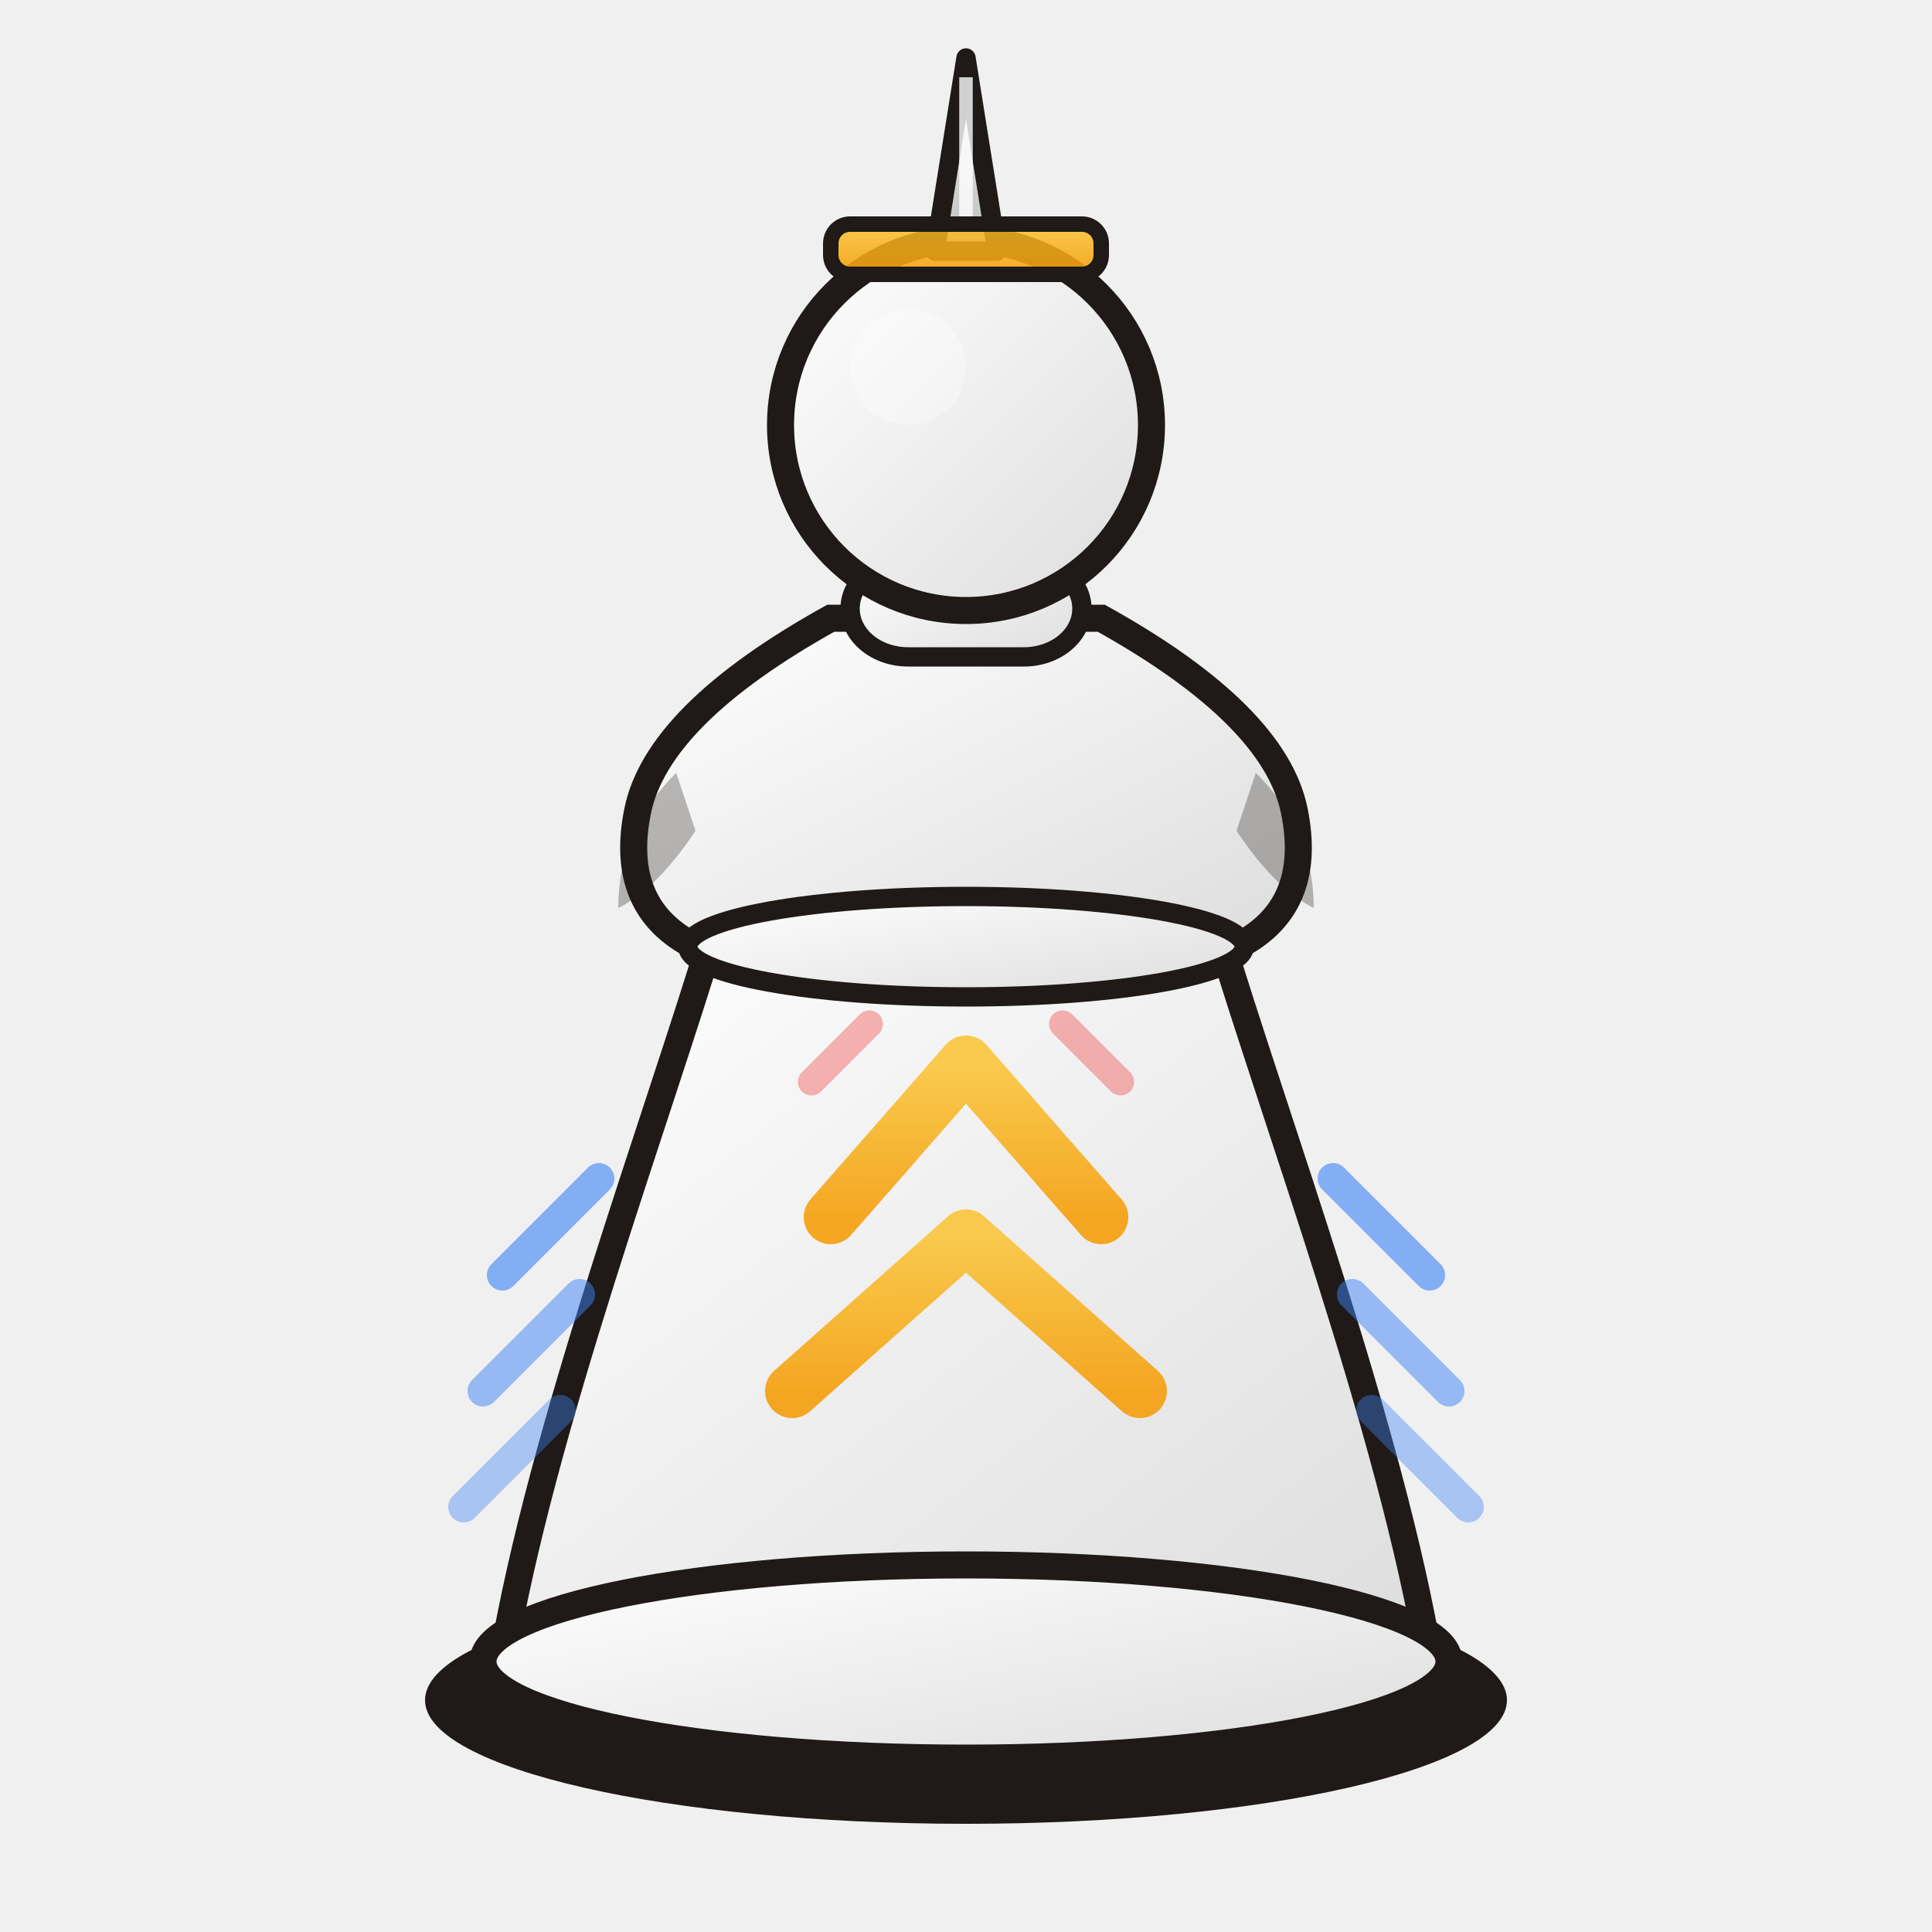
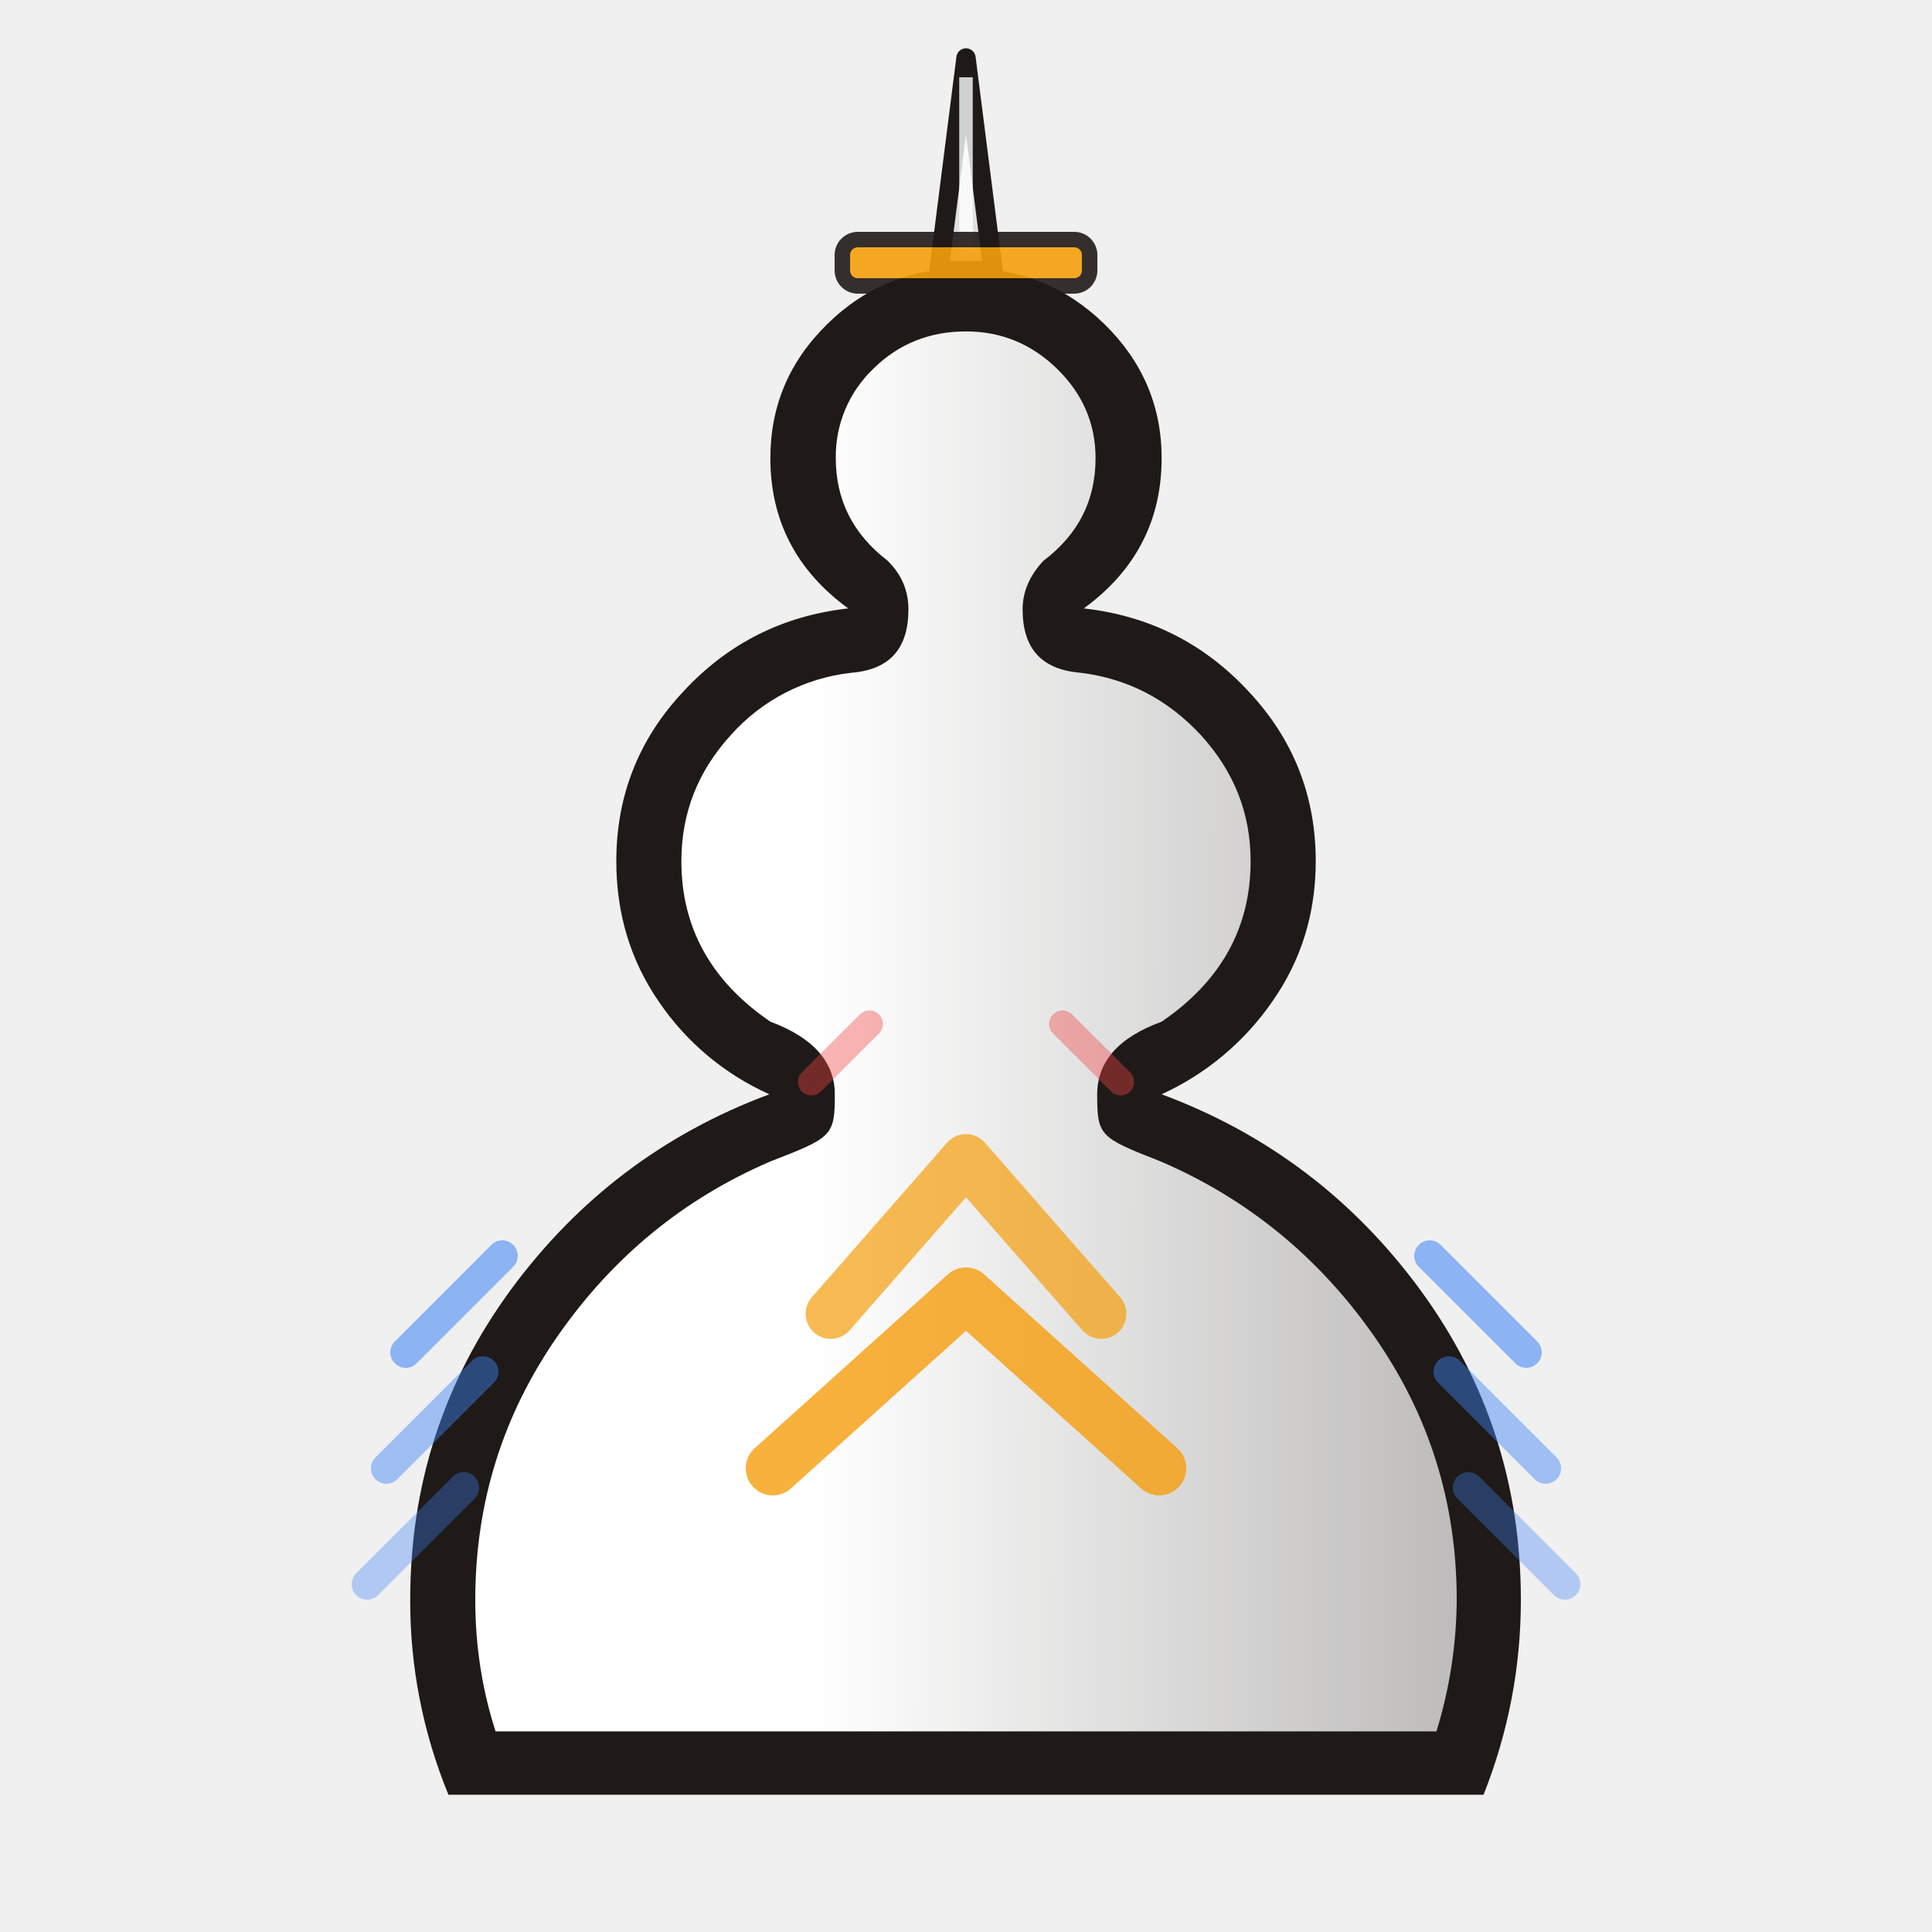
<svg xmlns="http://www.w3.org/2000/svg" viewBox="0 0 50 50" width="177.17" height="177.17">
  <defs>
-     <linearGradient id="wPW-b" x1="0" y1="0" x2="1" y2="1">
+     <linearGradient id="wPW-a" gradientTransform="matrix(1 0 0 .97324 0 1.243)" gradientUnits="userSpaceOnUse" x1="21.13" x2="77.764" y1="37.346" y2="37.469">
      <stop offset="0" stop-color="#fff" />
-       <stop offset="1" stop-color="#ddd" />
-     </linearGradient>
-     <linearGradient id="wPW-bl" x1="0.5" y1="1" x2="0.5" y2="0">
-       <stop offset="0" stop-color="#c0c0c0" />
-       <stop offset="1" stop-color="#f0f0f0" />
-     </linearGradient>
-     <linearGradient id="wPW-g" x1="0.5" y1="1" x2="0.5" y2="0">
-       <stop offset="0" stop-color="#f59e0b" stop-opacity="0.9" />
-       <stop offset="1" stop-color="#fbbf24" stop-opacity="0.8" />
+       <stop offset="1" stop-color="#fff" stop-opacity="0" />
    </linearGradient>
  </defs>
-   <ellipse cx="25" cy="44" rx="14" ry="3.2" fill="#1f1a17" />
-   <path d="M18.5 24 C17 29 14 37 13 43 L37 43 C36 37 33 29 31.5 24 Z" fill="url(#wPW-b)" stroke="#1f1a17" stroke-width="0.7" />
-   <ellipse cx="25" cy="43" rx="12.5" ry="2.5" fill="url(#wPW-b)" stroke="#1f1a17" stroke-width="0.7" />
-   <path d="M21.5 16 Q17 18.5 16.5 21 Q16 23.5 18 24.5 L32 24.5 Q34 23.5 33.5 21 Q33 18.5 28.5 16 Z" fill="url(#wPW-b)" stroke="#1f1a17" stroke-width="0.7" />
-   <ellipse cx="25" cy="24.5" rx="7.2" ry="1.3" fill="url(#wPW-b)" stroke="#1f1a17" stroke-width="0.5" />
-   <rect x="22" y="14.5" width="6" height="2.5" rx="1.5" fill="url(#wPW-b)" stroke="#1f1a17" stroke-width="0.5" />
-   <circle cx="25" cy="11" r="4.8" fill="url(#wPW-b)" stroke="#1f1a17" stroke-width="0.7" />
-   <circle cx="23.5" cy="9.5" r="1.5" fill="#fff" opacity="0.3" />
-   <path d="M24.2 6.5 L25 1.5 L25.8 6.5 Z" fill="url(#wPW-bl)" stroke="#1f1a17" stroke-width="0.5" stroke-linejoin="round" />
-   <line x1="25" y1="2" x2="25" y2="6" stroke="#fff" stroke-width="0.35" opacity="0.8" />
-   <rect x="21.5" y="5.8" width="7" height="1.3" rx="0.5" fill="url(#wPW-g)" stroke="#1f1a17" stroke-width="0.4" />
-   <path d="M20.5 36 L25 32 L29.5 36" fill="none" stroke="url(#wPW-g)" stroke-width="1.4" stroke-linecap="round" stroke-linejoin="round" />
-   <path d="M21.5 31.5 L25 27.5 L28.5 31.5" fill="none" stroke="url(#wPW-g)" stroke-width="1.4" stroke-linecap="round" stroke-linejoin="round" />
-   <line x1="13" y1="33" x2="15.5" y2="30.5" stroke="#3b82f6" stroke-width="0.8" stroke-linecap="round" opacity="0.6" />
-   <line x1="12.5" y1="36" x2="15" y2="33.5" stroke="#3b82f6" stroke-width="0.8" stroke-linecap="round" opacity="0.5" />
-   <line x1="12" y1="39" x2="14.5" y2="36.5" stroke="#3b82f6" stroke-width="0.8" stroke-linecap="round" opacity="0.4" />
-   <line x1="37" y1="33" x2="34.5" y2="30.5" stroke="#3b82f6" stroke-width="0.8" stroke-linecap="round" opacity="0.6" />
-   <line x1="37.5" y1="36" x2="35" y2="33.5" stroke="#3b82f6" stroke-width="0.8" stroke-linecap="round" opacity="0.5" />
-   <line x1="38" y1="39" x2="35.5" y2="36.5" stroke="#3b82f6" stroke-width="0.8" stroke-linecap="round" opacity="0.4" />
-   <path d="M17.5 20 Q16 21.5 16 23.5 Q17 23 18 21.5 Z" fill="#1f1a17" opacity="0.3" />
-   <path d="M32.5 20 Q34 21.5 34 23.5 Q33 23 32 21.5 Z" fill="#1f1a17" opacity="0.3" />
+   <path d="M25 46.448H11.606a13.139 13.139 0 0 1-.99-5.043c0-2.975.863-5.644 2.598-8.018 1.736-2.365 3.971-4.054 6.697-5.067a6.824 6.824 0 0 1-2.861-2.398c-.737-1.071-1.1-2.283-1.1-3.634 0-1.69.575-3.156 1.735-4.392 1.151-1.244 2.574-1.961 4.267-2.15-1.346-.981-2.015-2.283-2.015-3.89 0-1.351.491-2.513 1.482-3.477.982-.964 2.176-1.442 3.581-1.442 1.389 0 2.582.478 3.573 1.442.99.964 1.49 2.126 1.49 3.477 0 1.607-.669 2.909-2.015 3.89 1.693.189 3.116.906 4.267 2.15 1.16 1.236 1.736 2.703 1.736 4.392 0 1.351-.373 2.563-1.126 3.634a7.036 7.036 0 0 1-2.862 2.398c2.726 1.013 4.962 2.702 6.697 5.067 1.736 2.374 2.6 5.043 2.6 8.018 0 1.739-.322 3.42-.966 5.043z" fill="#1f1a17" />
+   <path d="M25 44.808h12.175a11.79 11.79 0 0 0 .525-3.403c0-2.513-.711-4.787-2.142-6.831-1.43-2.044-3.277-3.552-5.52-4.516-1.584-.62-1.643-.659-1.643-1.738 0-.849.559-1.475 1.668-1.879 1.533-1.046 2.303-2.43 2.303-4.153 0-1.244-.432-2.324-1.287-3.263-.864-.931-1.905-1.467-3.124-1.615-1-.083-1.49-.626-1.49-1.64 0-.453.178-.873.542-1.26.897-.676 1.346-1.558 1.346-2.654 0-.898-.339-1.673-1-2.315-.66-.643-1.447-.964-2.353-.964-.94 0-1.744.32-2.396.964a3.136 3.136 0 0 0-.974 2.315c0 1.08.44 1.961 1.338 2.653.364.355.542.775.542 1.261 0 1.014-.483 1.557-1.465 1.64a4.9 4.9 0 0 0-3.133 1.615c-.855.94-1.278 2.019-1.278 3.263 0 1.722.77 3.107 2.303 4.153 1.11.412 1.668 1.046 1.668 1.879 0 1.08-.068 1.118-1.668 1.738-2.244.964-4.081 2.472-5.503 4.516-1.423 2.044-2.134 4.318-2.134 6.831 0 1.195.178 2.324.525 3.403z" fill="url(#wPW-a)" />
+   <path d="M24.3 7 L25 1.5 L25.7 7 Z" fill="#e0e0e0" stroke="#1f1a17" stroke-width="0.5" stroke-linejoin="round" />
+   <line x1="25" y1="2" x2="25" y2="6.5" stroke="#fff" stroke-width="0.35" opacity="0.8" />
+   <rect x="21.8" y="6.2" width="6.4" height="1.2" rx="0.4" fill="#f59e0b" stroke="#1f1a17" stroke-width="0.4" opacity="0.9" />
+   <path d="M20 38 L25 33.5 L30 38" fill="none" stroke="#f59e0b" stroke-width="1.4" stroke-linecap="round" stroke-linejoin="round" opacity="0.8" />
+   <path d="M21.5 34 L25 30 L28.5 34" fill="none" stroke="#f59e0b" stroke-width="1.3" stroke-linecap="round" stroke-linejoin="round" opacity="0.7" />
+   <line x1="10.5" y1="35" x2="13" y2="32.5" stroke="#3b82f6" stroke-width="0.8" stroke-linecap="round" opacity="0.55" />
+   <line x1="10" y1="38" x2="12.5" y2="35.5" stroke="#3b82f6" stroke-width="0.8" stroke-linecap="round" opacity="0.45" />
+   <line x1="9.5" y1="41" x2="12" y2="38.5" stroke="#3b82f6" stroke-width="0.8" stroke-linecap="round" opacity="0.35" />
+   <line x1="39.5" y1="35" x2="37" y2="32.5" stroke="#3b82f6" stroke-width="0.8" stroke-linecap="round" opacity="0.55" />
+   <line x1="40" y1="38" x2="37.5" y2="35.5" stroke="#3b82f6" stroke-width="0.8" stroke-linecap="round" opacity="0.45" />
+   <line x1="40.5" y1="41" x2="38" y2="38.5" stroke="#3b82f6" stroke-width="0.8" stroke-linecap="round" opacity="0.35" />
  <line x1="21" y1="28" x2="22.5" y2="26.5" stroke="#ef4444" stroke-width="0.7" stroke-linecap="round" opacity="0.4" />
  <line x1="27.5" y1="26.5" x2="29" y2="28" stroke="#ef4444" stroke-width="0.7" stroke-linecap="round" opacity="0.4" />
</svg>
